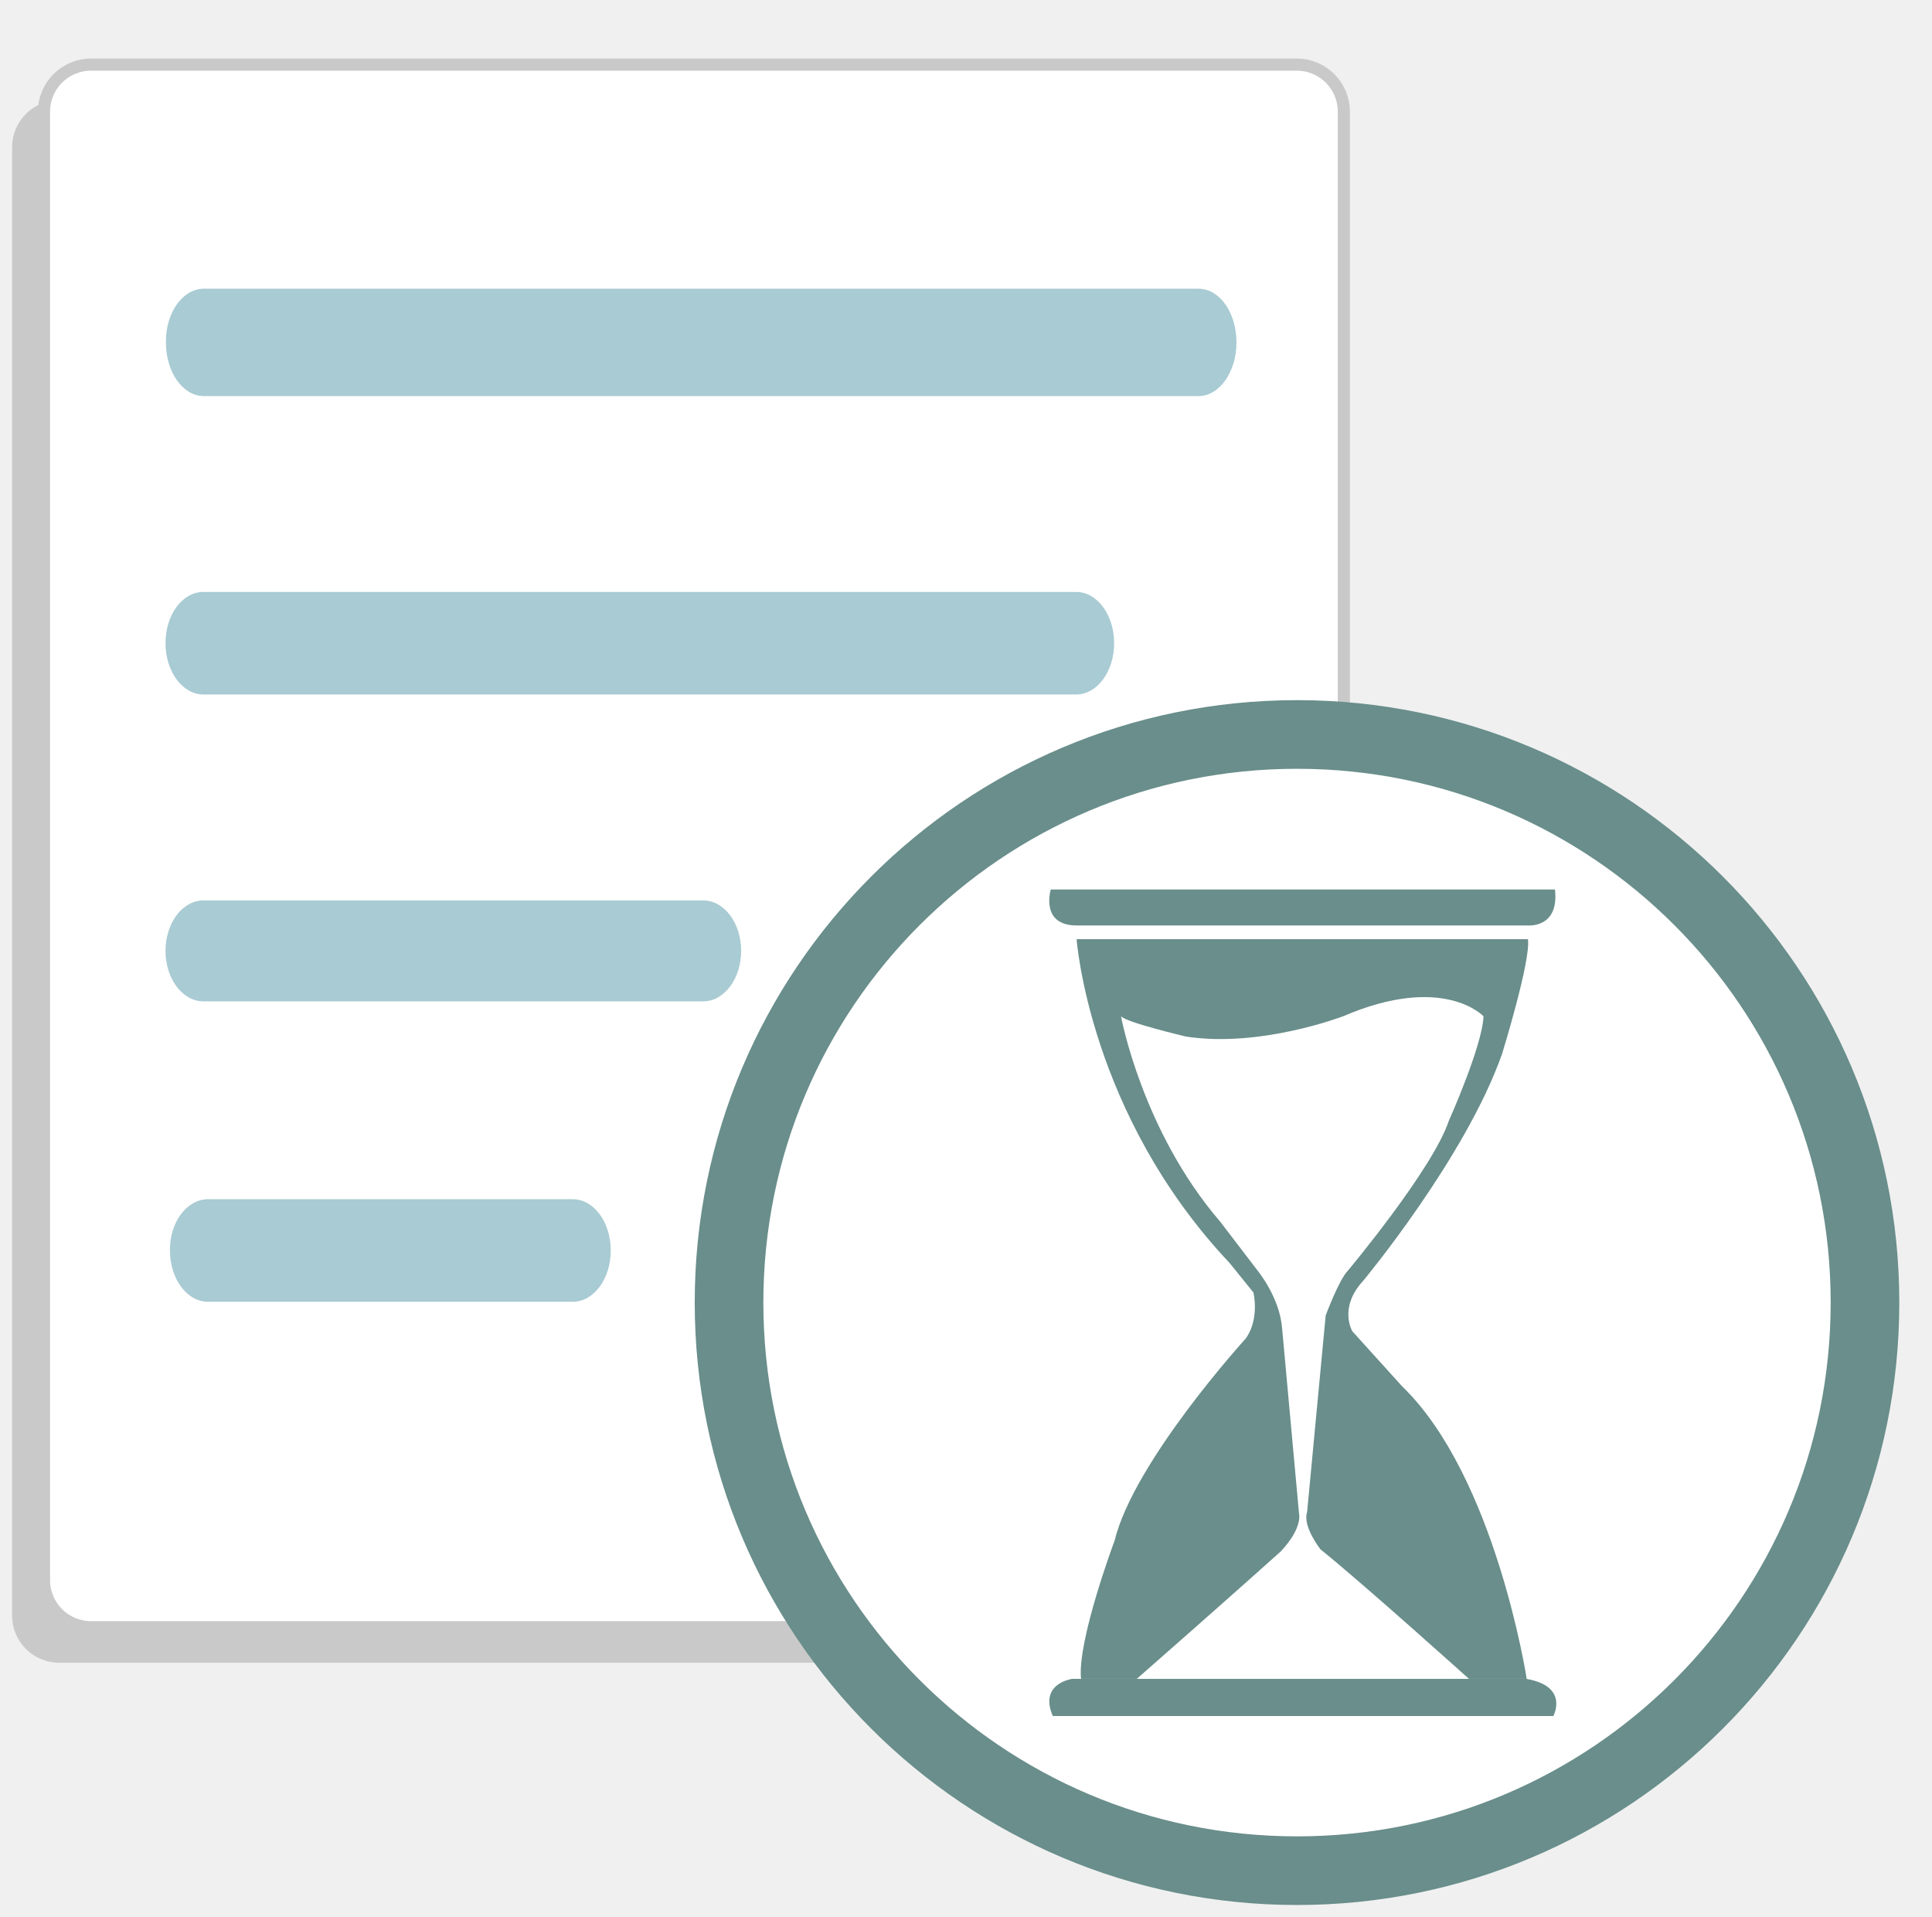
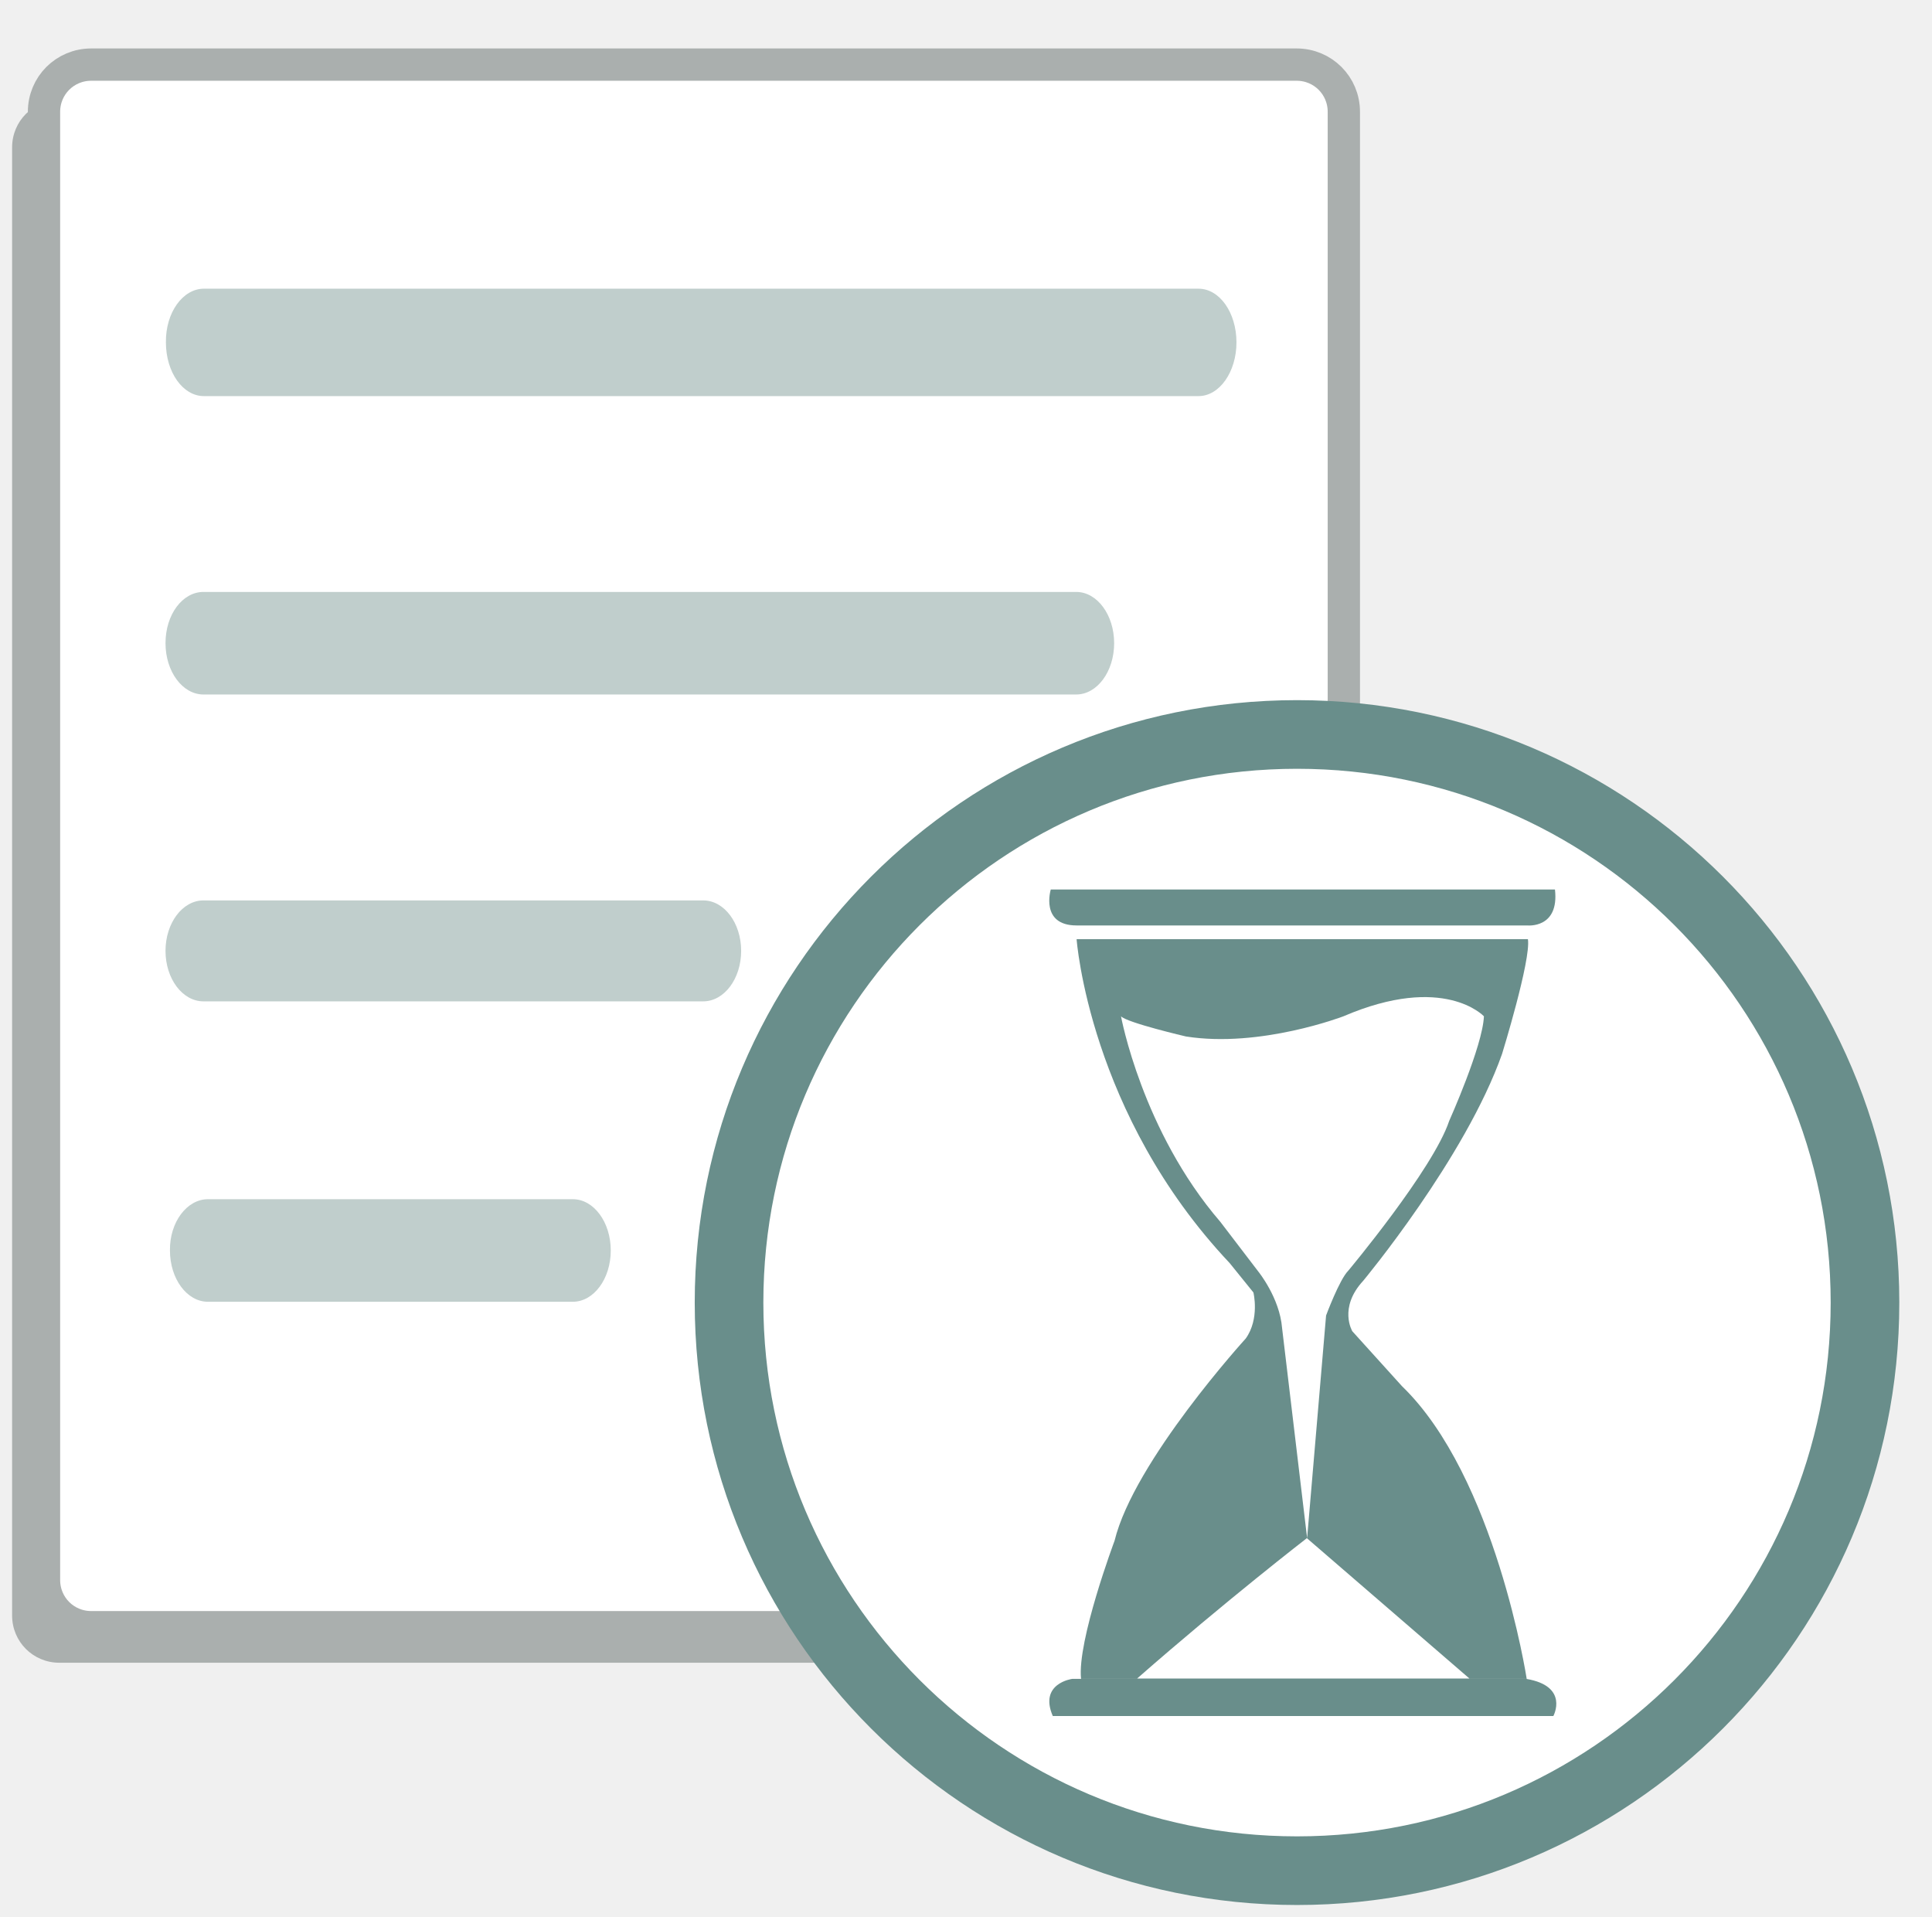
<svg xmlns="http://www.w3.org/2000/svg" version="1.1" id="Layer_1" x="0px" y="0px" viewBox="0 0 478.6 474.7" style="enable-background:new 0 0 478.6 474.7;" xml:space="preserve">
  <style type="text/css">
- 	.st0{fill:#C9C9C9;}
- 	.st1{fill:#FFFFFF;stroke:#C9C9C9;stroke-width:3;stroke-miterlimit:10;}
+ 	.st0{fill:#AAAFAE;}
+ 	.st1{fill:#FFFFFF;stroke:#AAAFAE;stroke-width:8;stroke-miterlimit:10;}
	.st2{fill:#FFFFFF;stroke:#698E8B;stroke-width:17;stroke-miterlimit:10;}
	.st3{fill:#698E8B;}
	.st4{fill:#FFFFFF;}
- 	.st5{fill:#A9CBD3;}
+ 	.st5{fill:#C0CECC;}
</style>
-   <g id="rectangle_1_">
-     <path class="st0" d="M14.7,24.8h298.6c6.5,0,11.7,5.2,11.7,11.7v363.6c0,6.5-5.2,11.7-11.7,11.7H14.7c-6.5,0-11.7-5.2-11.7-11.7   V36.5C3,30,8.2,24.8,14.7,24.8z" />
+   <g>
+     <g id="rectangle_1_">
+       <path class="st0" d="M14.7,24.8h298.6c6.5,0,11.7,5.2,11.7,11.7v363.6c0,6.5-5.2,11.7-11.7,11.7H14.7c-6.5,0-11.7-5.2-11.7-11.7    V36.5C3,30,8.2,24.8,14.7,24.8z" />
+     </g>
+     <g id="rectangle">
+       <path class="st1" d="M22.6,16h298.6c6.5,0,11.7,5.2,11.7,11.7v363.6c0,6.5-5.2,11.7-11.7,11.7H22.6c-6.5,0-11.7-5.2-11.7-11.7    V27.7C10.9,21.2,16.1,16,22.6,16z" />
+     </g>
+     <g id="ellipse">
+       <circle class="st2" cx="321.3" cy="322.6" r="140.7" />
+     </g>
+     <path class="st3" d="M260.3,220.3c0,0-2.7,8.9,6.4,8.9h111.7c0,0,7.9,0.8,6.8-8.9H260.3z" />
+     <path class="st3" d="M266.7,232.6c0,0,3.1,43.3,37.9,80.2l5.9,7.3c0,0,1.6,6.5-1.9,11.4c0,0-27.7,30.4-32.5,50.1   c0,0-9.3,24.8-8.3,34.2h110.4c0,0-7.7-50.1-30.9-72.5L335,329.7c0,0-3.5-5.8,2.7-12.5c0,0,25.3-30.4,34.4-56.2   c0,0,7.2-23.3,6.4-28.4L266.7,232.6z" />
+     <path class="st3" d="M384.8,425c0,0,4-7.4-6.7-9.2H265.6c0,0-8.3,1.1-4.8,9.2H384.8z" />
+     <path class="st4" d="M277.7,251.7c0,0,5.2,28.4,24.6,50.9l9.4,12.3c0,0,5.3,6.5,5.9,14l6.2,52c0,0-20.2,15.6-42.1,34.8h82.3   L323.8,381l4.7-55.2c0,0,3.3-8.9,5.5-11.1c0,0,21-25.1,25-37.1c0,0,8.3-18.5,8.6-25.9c0,0-9.9-10.7-34.8,0c0,0-20.6,7.9-39,5   C293.8,256.7,279.2,253.3,277.7,251.7z" />
+     <path class="st5" d="M50.4,146.6h216.2c5.2,0,9.4,5.7,9.4,12.7v0c0,7-4.2,12.7-9.4,12.7H50.4c-5.2,0-9.4-5.7-9.4-12.7v0   C41,152.2,45.2,146.6,50.4,146.6z" />
+     <path class="st5" d="M50.5,71.5h246.4c5.2,0,9.4,5.9,9.4,13.3l0,0c0,7.3-4.2,13.3-9.4,13.3H50.5c-5.2,0-9.4-5.9-9.4-13.3l0,0   C41,77.4,45.3,71.5,50.5,71.5z" />
+     <path class="st5" d="M51.5,297h90.4c5.2,0,9.4,5.7,9.4,12.7v0c0,7-4.2,12.7-9.4,12.7H51.5c-5.2,0-9.4-5.7-9.4-12.7v0   C42,302.7,46.3,297,51.5,297z" />
+     <path class="st5" d="M50.4,223h123.8c5.2,0,9.4,5.6,9.4,12.5v0c0,6.9-4.2,12.5-9.4,12.5H50.4c-5.2,0-9.4-5.6-9.4-12.5v0   C41,228.6,45.2,223,50.4,223z" />
  </g>
-   <g id="rectangle">
-     <path class="st1" d="M22.6,16h298.6c6.5,0,11.7,5.2,11.7,11.7v363.6c0,6.5-5.2,11.7-11.7,11.7H22.6c-6.5,0-11.7-5.2-11.7-11.7V27.7   C10.9,21.2,16.1,16,22.6,16z" />
-   </g>
-   <g id="ellipse">
-     <circle class="st2" cx="321.3" cy="322.6" r="140.7" />
-   </g>
-   <path class="st3" d="M260.3,220.3c0,0-2.7,8.9,6.4,8.9h111.7c0,0,7.9,0.8,6.8-8.9H260.3z" />
-   <path class="st3" d="M266.7,232.6c0,0,3.1,43.3,37.9,80.2l5.9,7.3c0,0,1.6,6.5-1.9,11.4c0,0-27.7,30.4-32.5,50.1  c0,0-9.3,24.8-8.3,34.2h110.4c0,0-7.7-50.1-30.9-72.5L335,329.7c0,0-3.5-5.8,2.7-12.5c0,0,25.3-30.4,34.4-56.2  c0,0,7.2-23.3,6.4-28.4L266.7,232.6z" />
-   <path class="st3" d="M384.8,425c0,0,4-7.4-6.7-9.2H265.6c0,0-8.3,1.1-4.8,9.2H384.8z" />
-   <path class="st4" d="M277.7,251.7c0,0,5.2,28.4,24.6,50.9l9.4,12.3c0,0,5.3,6.5,5.9,14l4.2,46c0,0,1,3.5-4.6,9.4  c0,0-13.7,12.3-35.6,31.5h82.3c0,0-25.9-23.3-36.8-32.1c0,0-4.5-5.7-3.3-9.2l4.6-48.7c0,0,3.3-8.9,5.5-11.1c0,0,21-25.1,25-37.1  c0,0,8.3-18.5,8.6-25.9c0,0-9.9-10.7-34.8,0c0,0-20.6,7.9-39,5C293.8,256.7,279.2,253.3,277.7,251.7z" />
-   <path class="st5" d="M50.4,146.6h216.2c5.2,0,9.4,5.7,9.4,12.7v0c0,7-4.2,12.7-9.4,12.7H50.4c-5.2,0-9.4-5.7-9.4-12.7v0  C41,152.2,45.2,146.6,50.4,146.6z" />
-   <path class="st5" d="M50.5,71.5h246.4c5.2,0,9.4,5.9,9.4,13.3l0,0c0,7.3-4.2,13.3-9.4,13.3H50.5c-5.2,0-9.4-5.9-9.4-13.3l0,0  C41,77.4,45.3,71.5,50.5,71.5z" />
-   <path class="st5" d="M51.5,297h90.4c5.2,0,9.4,5.7,9.4,12.7v0c0,7-4.2,12.7-9.4,12.7H51.5c-5.2,0-9.4-5.7-9.4-12.7v0  C42,302.7,46.3,297,51.5,297z" />
-   <path class="st5" d="M50.4,223h123.8c5.2,0,9.4,5.6,9.4,12.5v0c0,6.9-4.2,12.5-9.4,12.5H50.4c-5.2,0-9.4-5.6-9.4-12.5v0  C41,228.6,45.2,223,50.4,223z" />
</svg>
